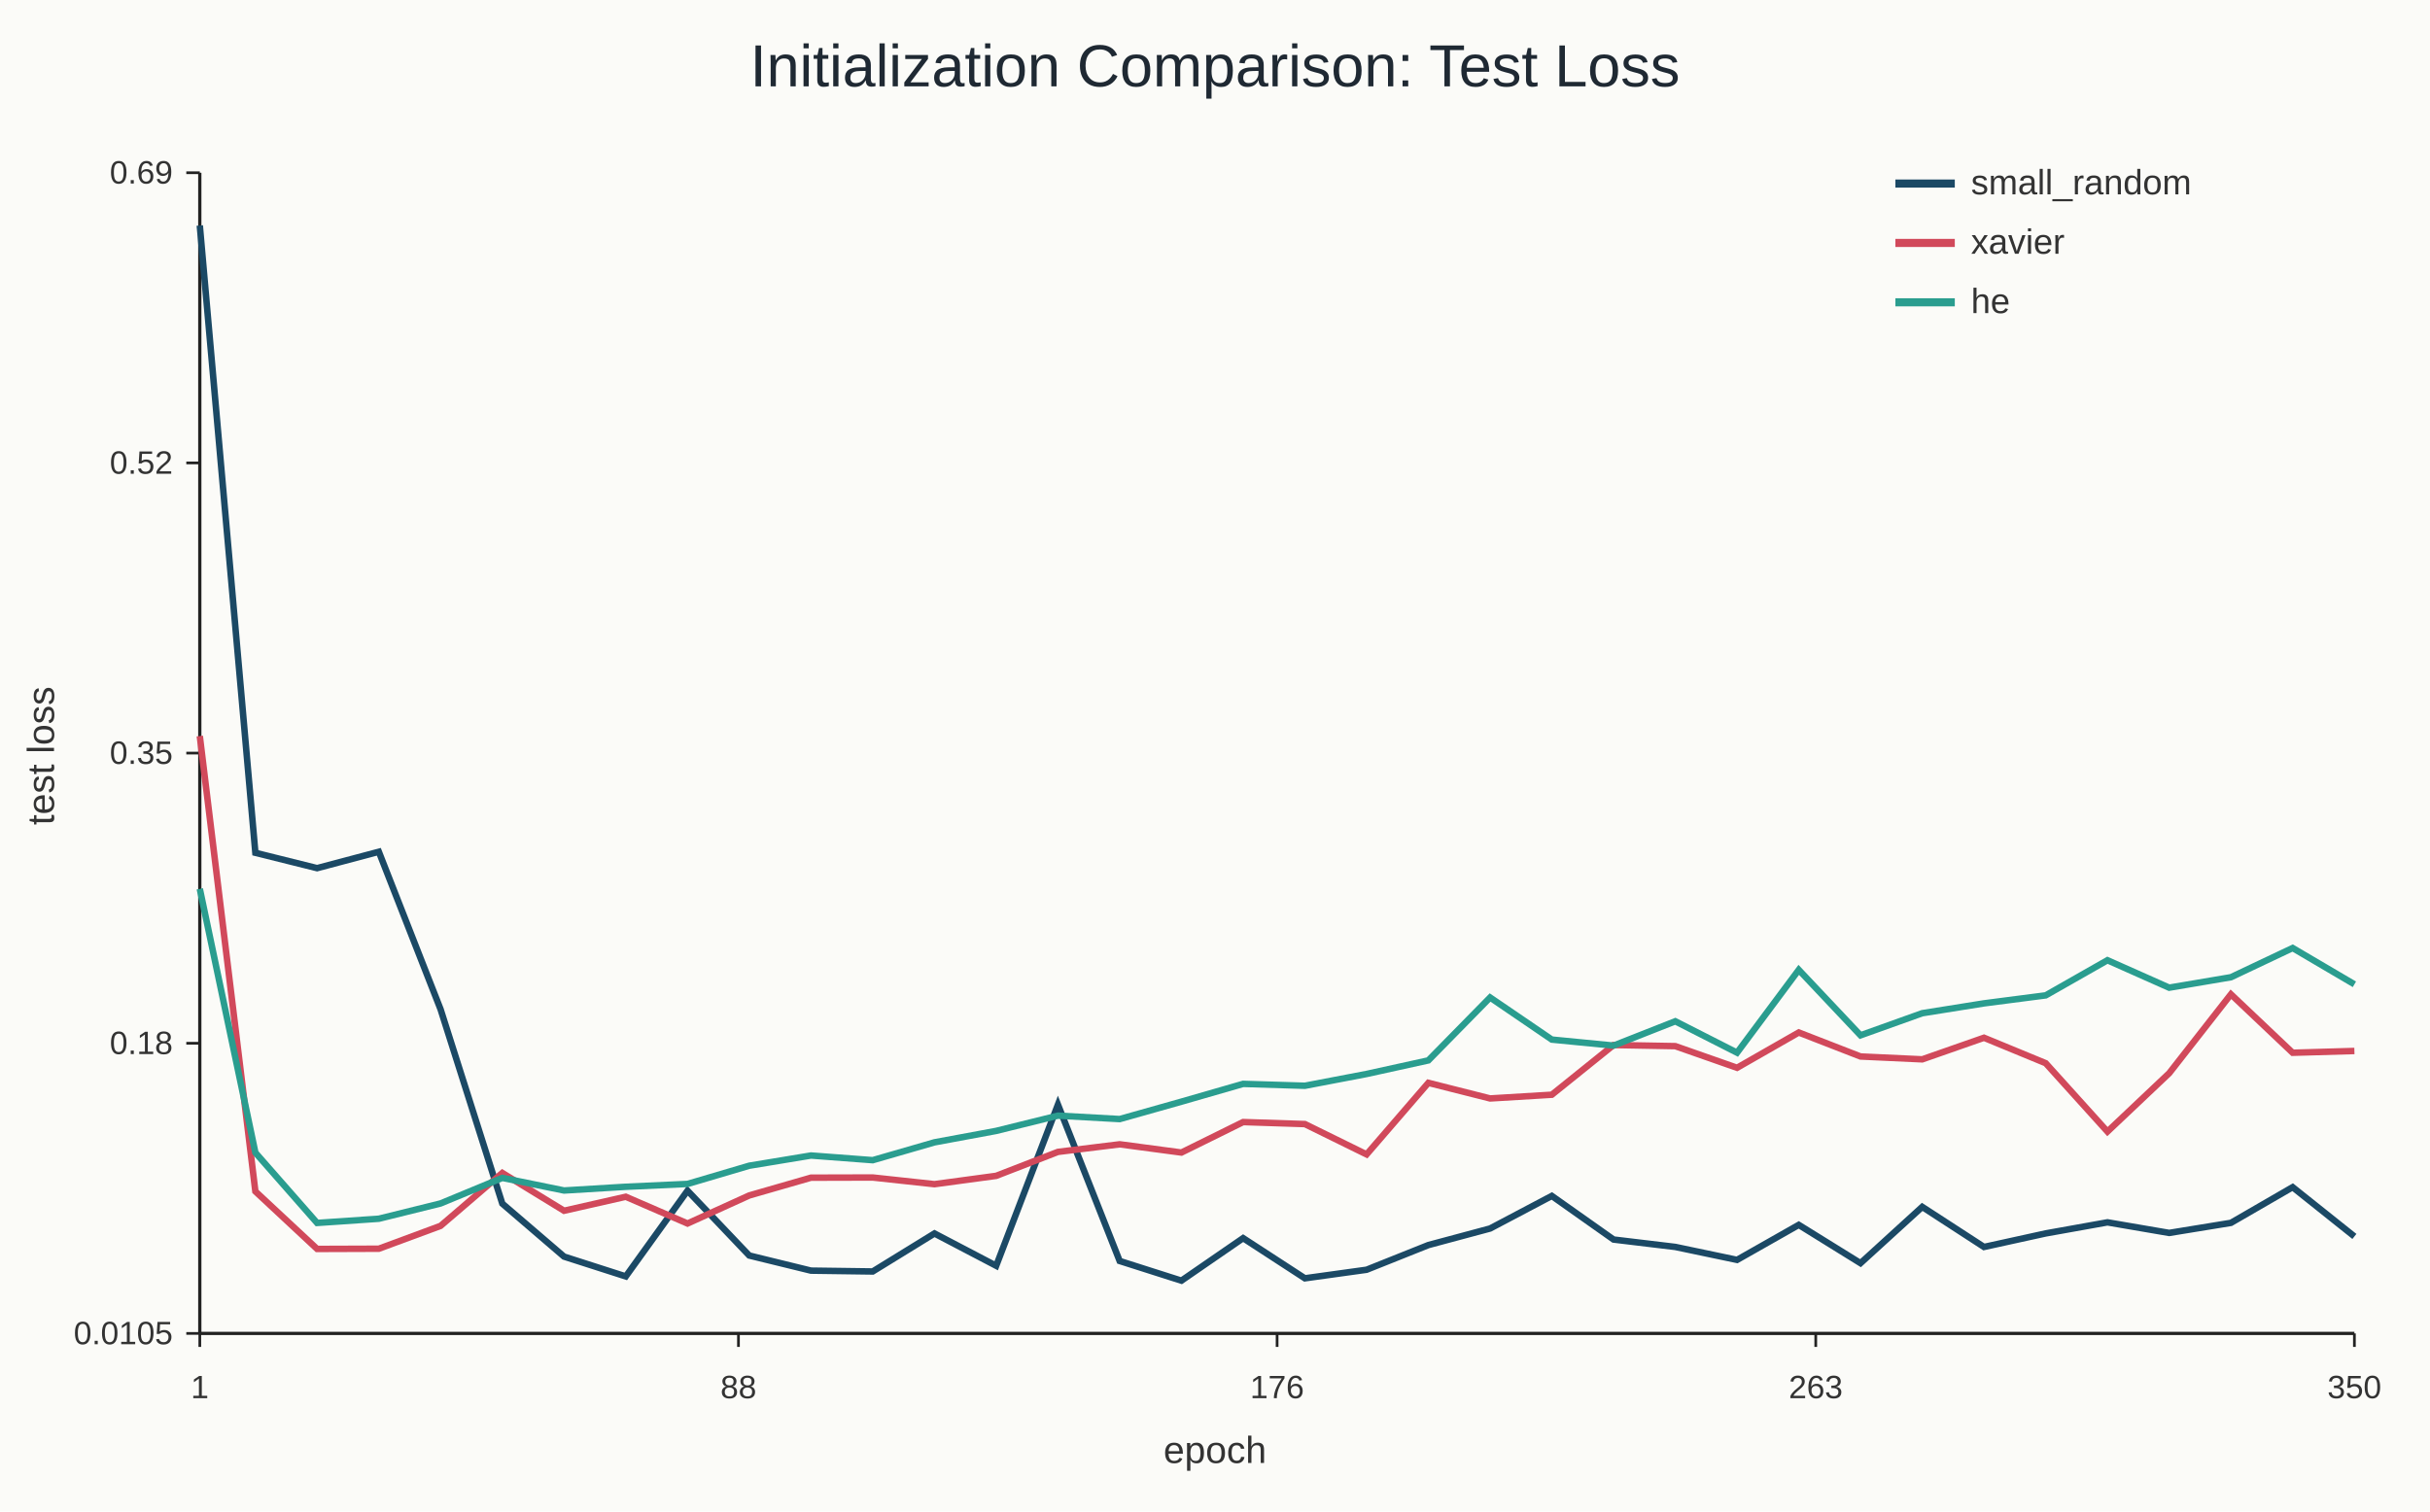
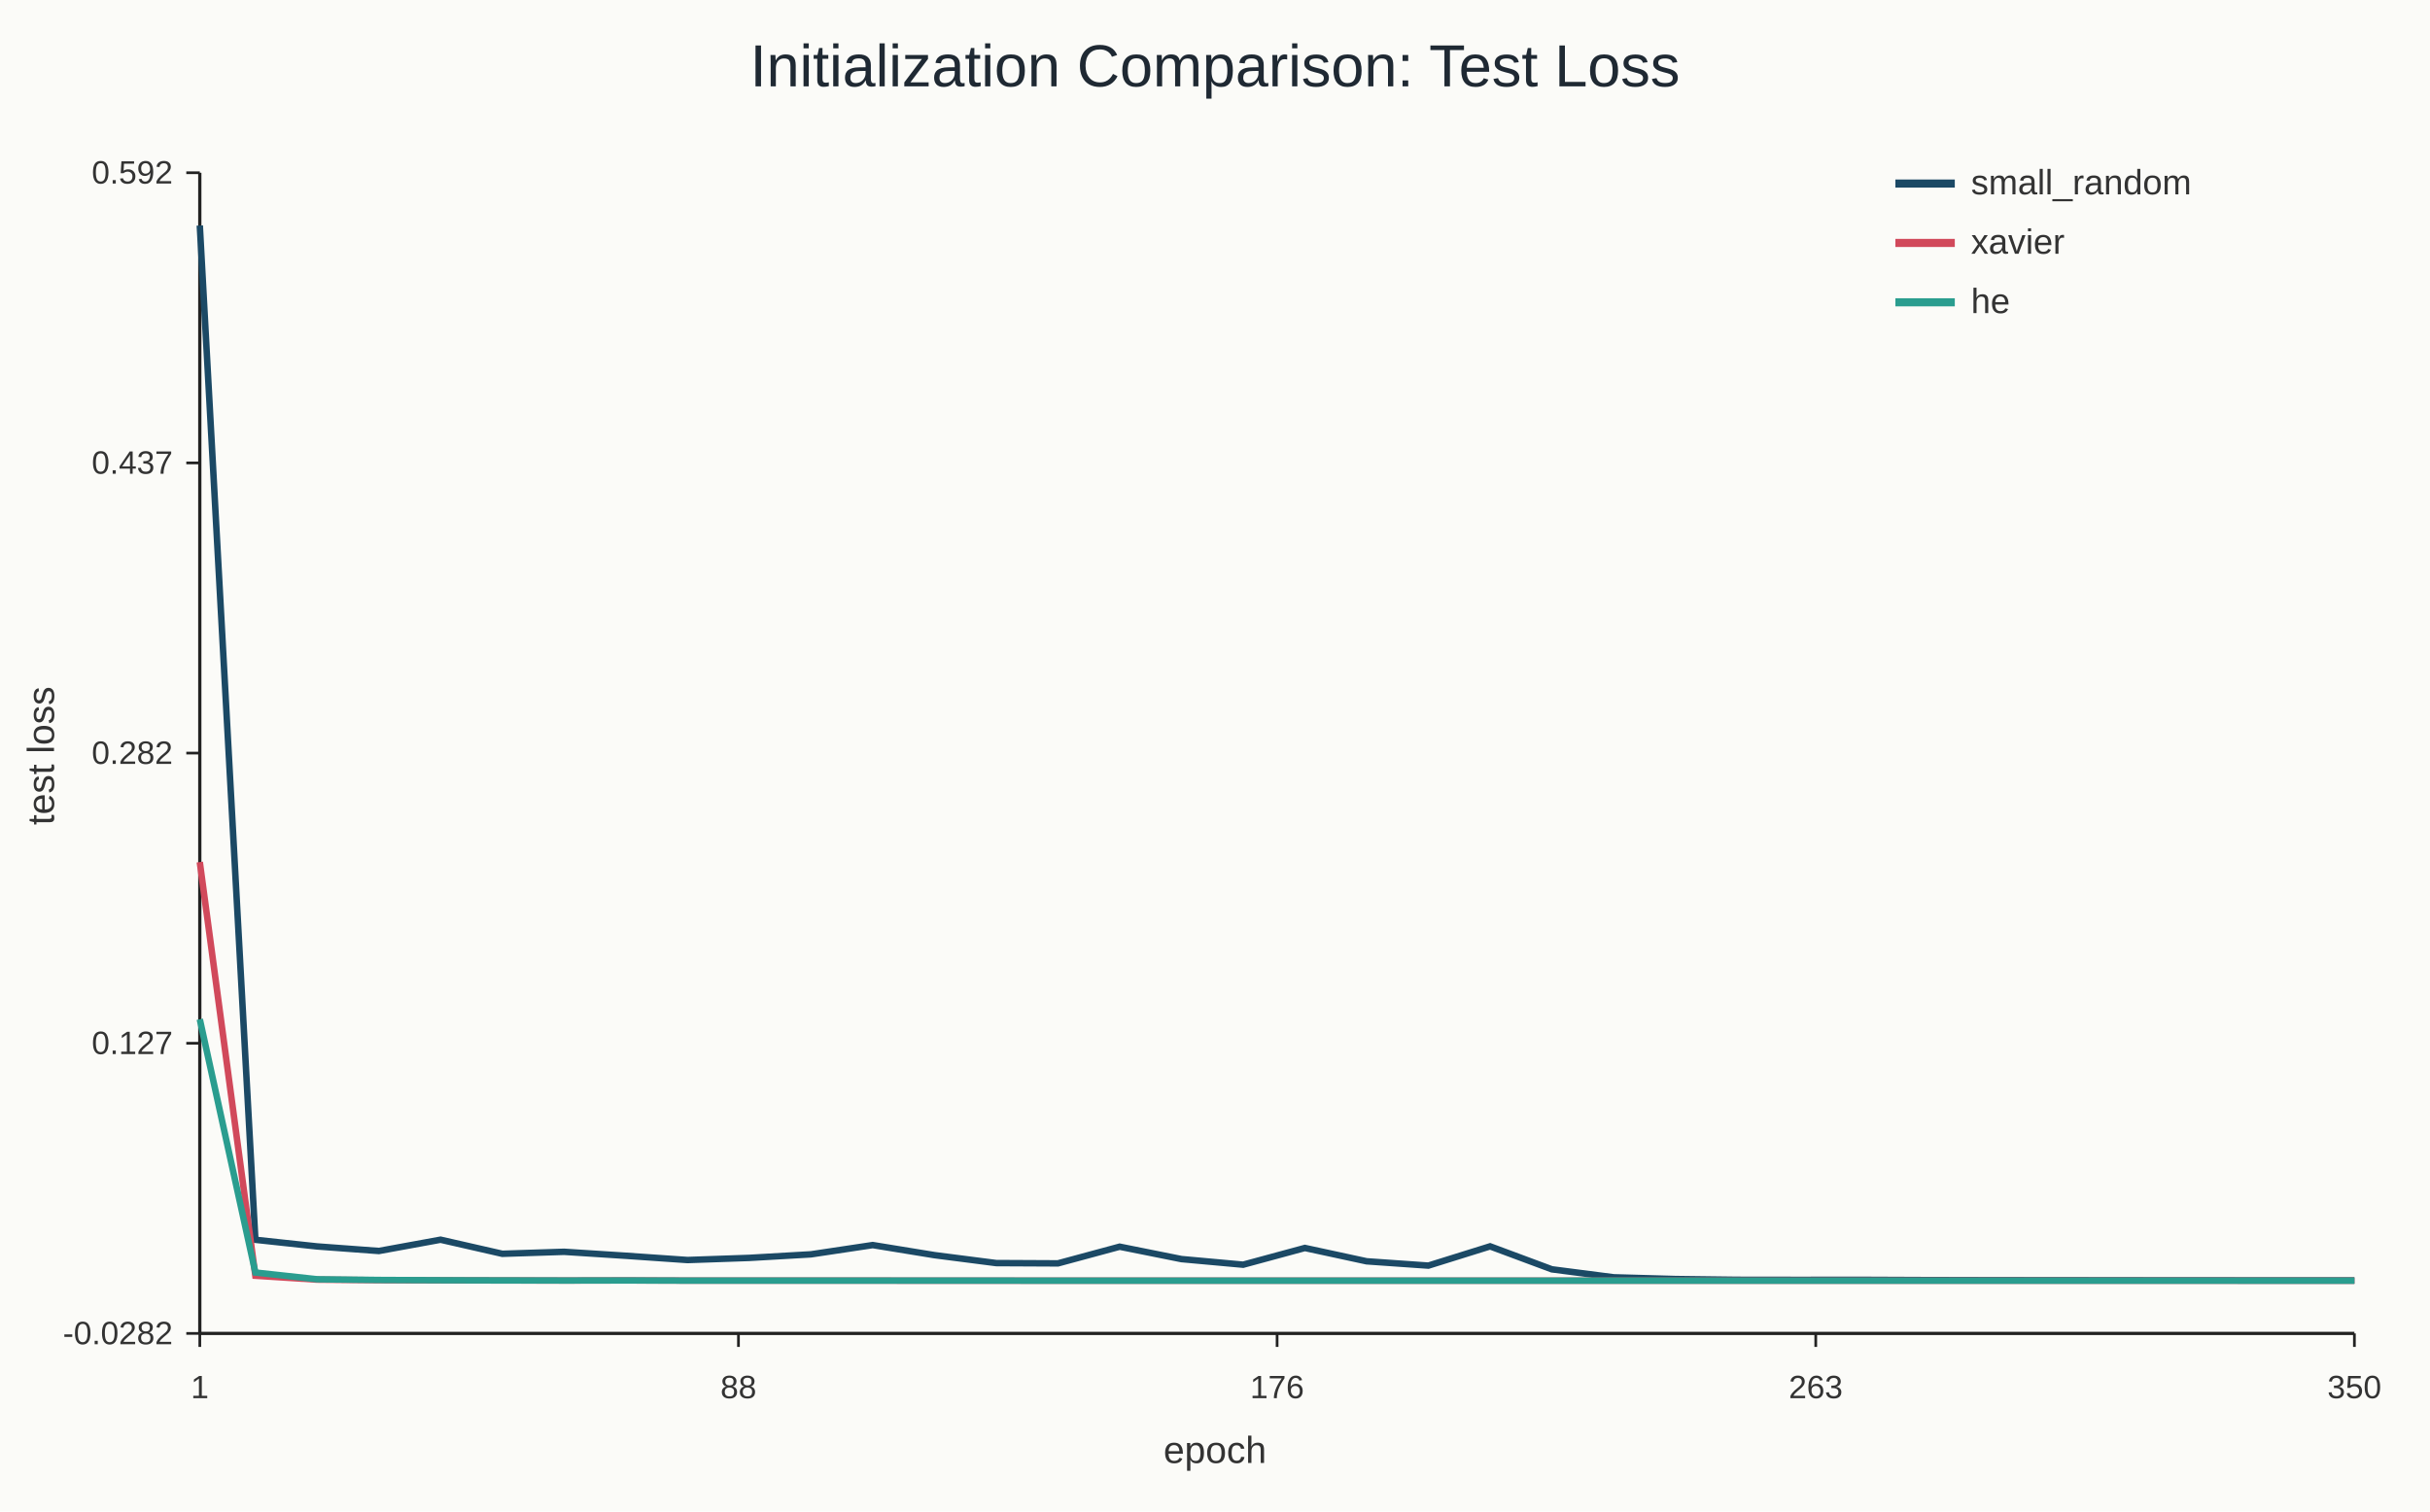
<svg xmlns="http://www.w3.org/2000/svg" width="900" height="560" viewBox="0 0 900 560">
  <rect width="100%" height="100%" fill="#fbfbf8" />
  <text x="450.0" y="32" text-anchor="middle" font-family="Arial" font-size="22" fill="#1f2933">Initialization Comparison: Test Loss</text>
  <line x1="74" y1="64" x2="74" y2="494" stroke="#222" stroke-width="1.2" />
  <line x1="74" y1="494" x2="872" y2="494" stroke="#222" stroke-width="1.2" />
  <line x1="74.0" y1="494" x2="74.0" y2="499" stroke="#222" />
  <text x="74.0" y="518" text-anchor="middle" font-family="Arial" font-size="12" fill="#333">1</text>
  <line x1="273.5" y1="494" x2="273.5" y2="499" stroke="#222" />
  <text x="273.5" y="518" text-anchor="middle" font-family="Arial" font-size="12" fill="#333">88</text>
  <line x1="473.0" y1="494" x2="473.0" y2="499" stroke="#222" />
  <text x="473.0" y="518" text-anchor="middle" font-family="Arial" font-size="12" fill="#333">176</text>
  <line x1="672.5" y1="494" x2="672.5" y2="499" stroke="#222" />
  <text x="672.5" y="518" text-anchor="middle" font-family="Arial" font-size="12" fill="#333">263</text>
  <line x1="872.0" y1="494" x2="872.0" y2="499" stroke="#222" />
  <text x="872.0" y="518" text-anchor="middle" font-family="Arial" font-size="12" fill="#333">350</text>
  <line x1="69" y1="494.0" x2="74" y2="494.0" stroke="#222" />
-   <text x="64" y="498.0" text-anchor="end" font-family="Arial" font-size="12" fill="#333">0.0105</text>
+   <text x="64" y="498.0" text-anchor="end" font-family="Arial" font-size="12" fill="#333">-0.0282</text>
  <line x1="69" y1="386.5" x2="74" y2="386.5" stroke="#222" />
-   <text x="64" y="390.5" text-anchor="end" font-family="Arial" font-size="12" fill="#333">0.18</text>
+   <text x="64" y="390.5" text-anchor="end" font-family="Arial" font-size="12" fill="#333">0.127</text>
  <line x1="69" y1="279.0" x2="74" y2="279.0" stroke="#222" />
-   <text x="64" y="283.0" text-anchor="end" font-family="Arial" font-size="12" fill="#333">0.35</text>
+   <text x="64" y="283.0" text-anchor="end" font-family="Arial" font-size="12" fill="#333">0.282</text>
  <line x1="69" y1="171.5" x2="74" y2="171.5" stroke="#222" />
-   <text x="64" y="175.5" text-anchor="end" font-family="Arial" font-size="12" fill="#333">0.52</text>
+   <text x="64" y="175.5" text-anchor="end" font-family="Arial" font-size="12" fill="#333">0.437</text>
  <line x1="69" y1="64.0" x2="74" y2="64.0" stroke="#222" />
-   <text x="64" y="68.0" text-anchor="end" font-family="Arial" font-size="12" fill="#333">0.69</text>
+   <text x="64" y="68.0" text-anchor="end" font-family="Arial" font-size="12" fill="#333">0.592</text>
  <text x="450.0" y="542" text-anchor="middle" font-family="Arial" font-size="14" fill="#333">epoch</text>
  <text x="20" y="280.0" text-anchor="middle" transform="rotate(-90 20 280.0)" font-family="Arial" font-size="14" fill="#333">test loss</text>
-   <polyline fill="none" stroke="#1b4965" stroke-width="2.4" points="74.00,83.55 94.58,315.94 117.44,321.63 140.31,315.56 163.17,373.91 186.04,445.91 208.91,465.54 231.77,472.88 254.64,441.11 277.50,465.14 300.37,470.74 323.23,471.05 346.10,456.97 368.96,468.94 391.83,409.23 414.69,467.16 437.56,474.45 460.42,458.70 483.29,473.58 506.15,470.41 529.02,461.27 551.89,455.13 574.75,443.06 597.62,459.22 620.48,461.96 643.35,466.76 666.21,453.79 689.08,467.97 711.94,447.12 734.81,461.97 757.67,456.95 780.54,452.85 803.40,456.77 826.27,453.04 849.13,439.82 872.00,458.07" />
+   <polyline fill="none" stroke="#1b4965" stroke-width="2.4" points="74.00,83.55 94.58,459.31 117.44,461.77 140.31,463.46 163.17,459.28 186.04,464.50 208.91,463.76 231.77,465.23 254.64,466.81 277.50,466.02 300.37,464.70 323.23,461.27 346.10,465.00 368.96,467.94 391.83,468.05 414.69,461.87 437.56,466.46 460.42,468.54 483.29,462.34 506.15,467.28 529.02,468.88 551.89,461.74 574.75,470.25 597.62,473.21 620.48,473.85 643.35,474.13 666.21,474.16 689.08,474.14 711.94,474.23 734.81,474.28 757.67,474.31 780.54,474.33 803.40,474.36 826.27,474.37 849.13,474.39 872.00,474.39" />
  <line x1="702" y1="68" x2="724" y2="68" stroke="#1b4965" stroke-width="3" />
  <text x="730" y="72" font-family="Arial" font-size="13" fill="#333">small_random</text>
-   <polyline fill="none" stroke="#d1495b" stroke-width="2.4" points="74.00,272.69 94.58,441.38 117.44,462.70 140.31,462.62 163.17,454.16 186.04,434.55 208.91,448.55 231.77,443.37 254.64,453.28 277.50,442.89 300.37,436.30 323.23,436.24 346.10,438.71 368.96,435.62 391.83,426.75 414.69,423.94 437.56,426.99 460.42,415.70 483.29,416.44 506.15,427.68 529.02,401.17 551.89,406.95 574.75,405.57 597.62,387.16 620.48,387.57 643.35,395.59 666.21,382.51 689.08,391.40 711.94,392.46 734.81,384.46 757.67,393.89 780.54,419.23 803.40,397.60 826.27,368.36 849.13,390.02 872.00,389.36" />
+   <polyline fill="none" stroke="#d1495b" stroke-width="2.4" points="74.00,319.38 94.58,472.63 117.44,474.08 140.31,474.27 163.17,474.34 186.04,474.38 208.91,474.41 231.77,474.36 254.64,474.43 277.50,474.44 300.37,474.44 323.23,474.44 346.10,474.45 368.96,474.45 391.83,474.45 414.69,474.45 437.56,474.45 460.42,474.45 483.29,474.45 506.15,474.45 529.02,474.45 551.89,474.45 574.75,474.45 597.62,474.45 620.48,474.45 643.35,474.45 666.21,474.45 689.08,474.45 711.94,474.45 734.81,474.45 757.67,474.45 780.54,474.45 803.40,474.45 826.27,474.45 849.13,474.45 872.00,474.45" />
  <line x1="702" y1="90" x2="724" y2="90" stroke="#d1495b" stroke-width="3" />
  <text x="730" y="94" font-family="Arial" font-size="13" fill="#333">xavier</text>
-   <polyline fill="none" stroke="#2a9d8f" stroke-width="2.4" points="74.00,329.29 94.58,427.03 117.44,453.07 140.31,451.51 163.17,445.85 186.04,436.38 208.91,441.05 231.77,439.67 254.64,438.62 277.50,431.87 300.37,428.09 323.23,429.82 346.10,423.21 368.96,418.97 391.83,413.32 414.69,414.59 437.56,408.14 460.42,401.55 483.29,402.25 506.15,397.88 529.02,392.85 551.89,369.55 574.75,385.14 597.62,387.37 620.48,378.36 643.35,389.99 666.21,359.31 689.08,383.56 711.94,375.37 734.81,371.72 757.67,368.76 780.54,355.74 803.40,365.91 826.27,362.04 849.13,351.22 872.00,364.66" />
+   <polyline fill="none" stroke="#2a9d8f" stroke-width="2.4" points="74.00,377.61 94.58,471.44 117.44,473.93 140.31,474.20 163.17,474.30 186.04,474.36 208.91,474.40 231.77,474.38 254.64,474.43 277.50,474.43 300.37,474.43 323.23,474.44 346.10,474.44 368.96,474.44 391.83,474.45 414.69,474.45 437.56,474.45 460.42,474.45 483.29,474.45 506.15,474.45 529.02,474.45 551.89,474.45 574.75,474.45 597.62,474.45 620.48,474.45 643.35,474.45 666.21,474.45 689.08,474.45 711.94,474.45 734.81,474.45 757.67,474.45 780.54,474.45 803.40,474.45 826.27,474.45 849.13,474.45 872.00,474.45" />
  <line x1="702" y1="112" x2="724" y2="112" stroke="#2a9d8f" stroke-width="3" />
  <text x="730" y="116" font-family="Arial" font-size="13" fill="#333">he</text>
</svg>
